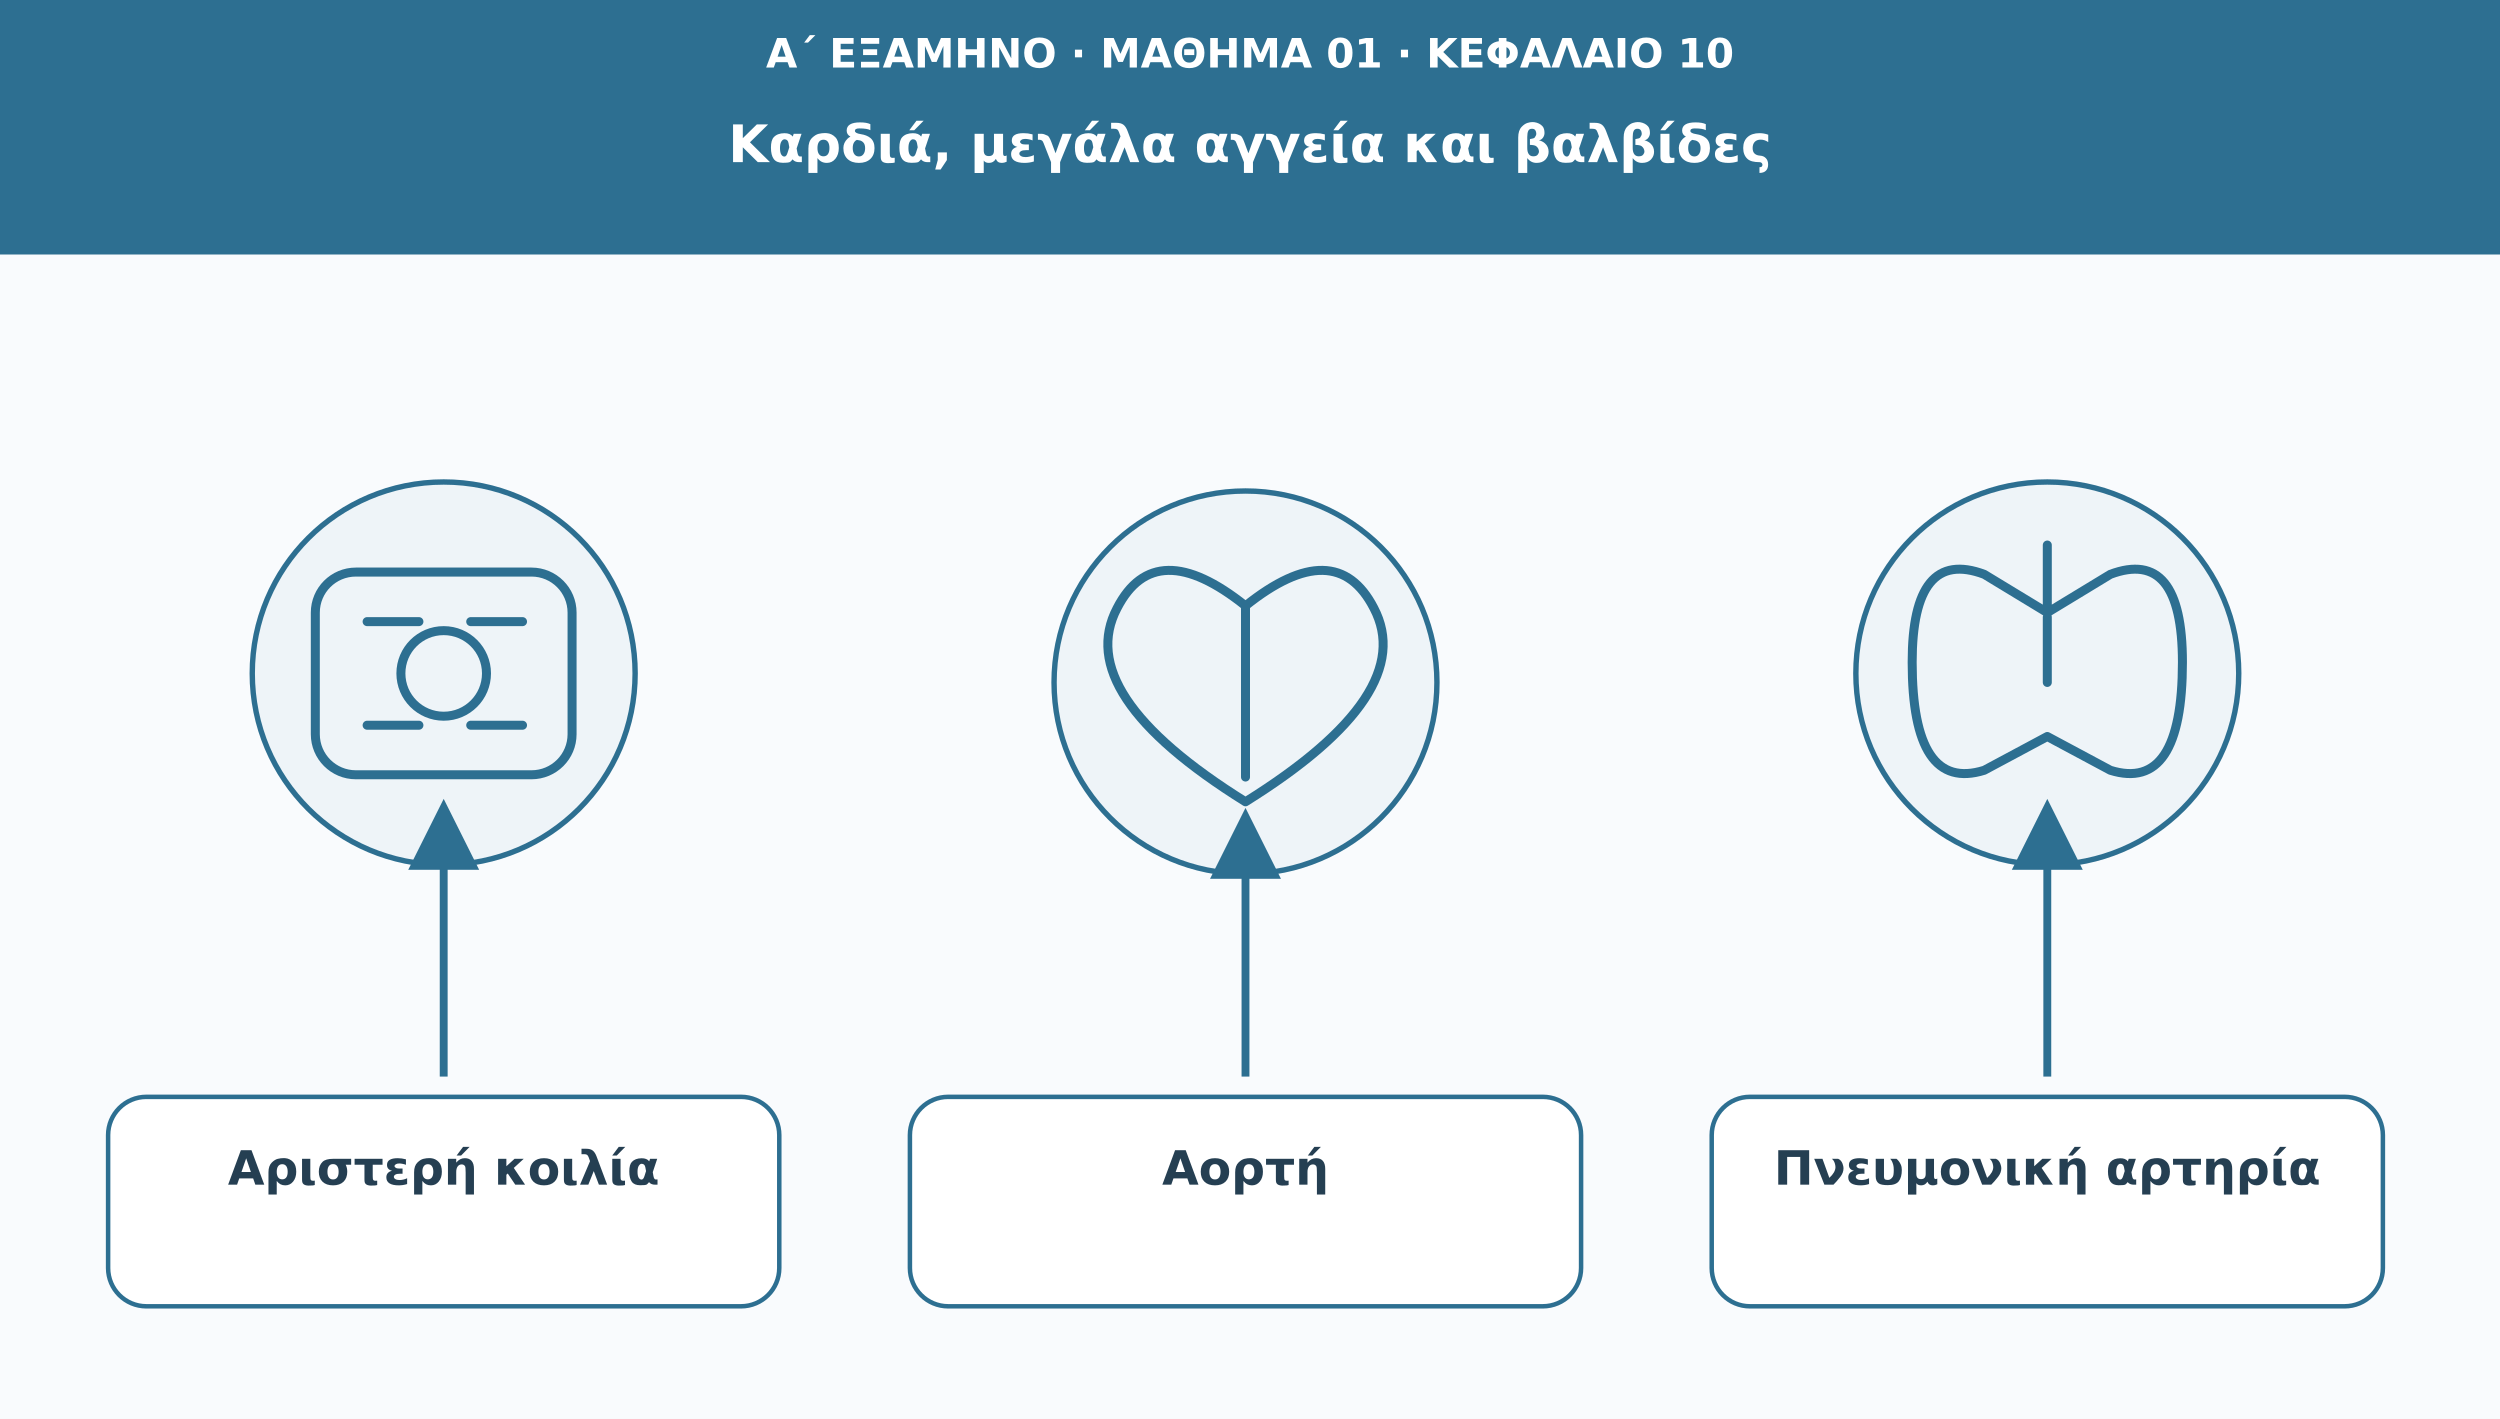
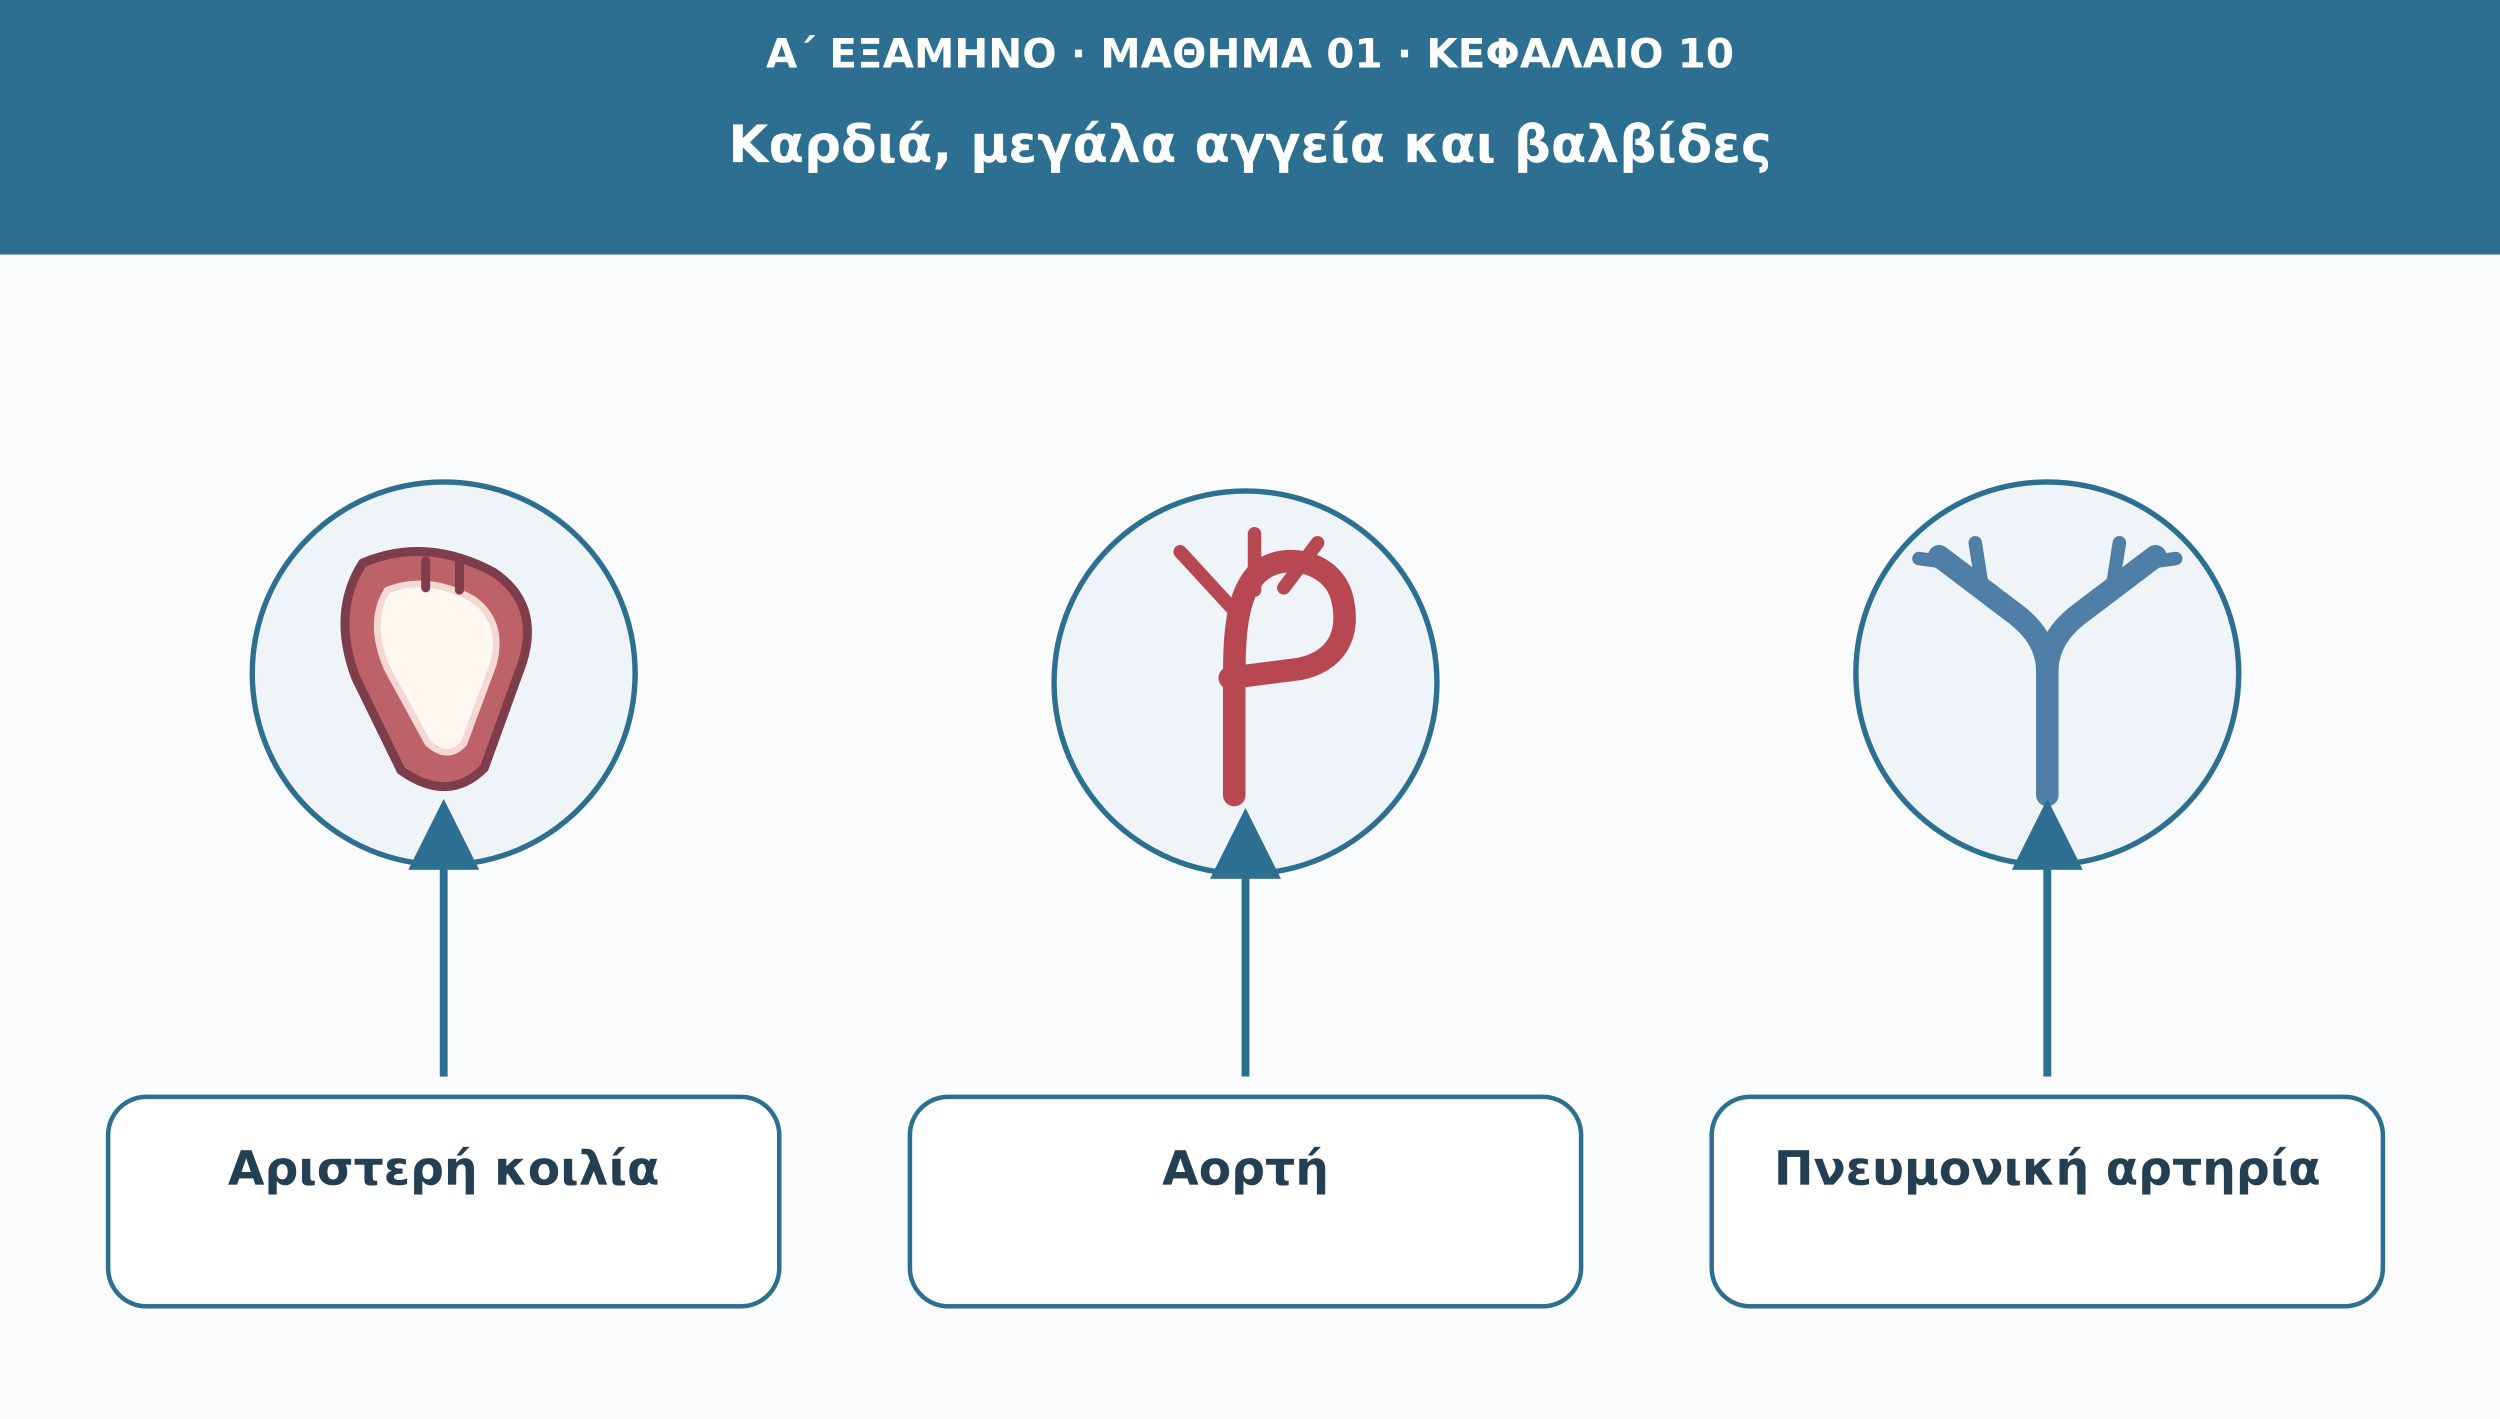
<svg xmlns="http://www.w3.org/2000/svg" viewBox="0 0 1110 630" role="img" aria-labelledby="t d">
  <defs>
    <marker id="arr" viewBox="0 0 10 10" markerWidth="9" markerHeight="9" refX="8" refY="5" orient="auto">
      <path d="M0 0L10 5L0 10Z" fill="#2d6f91" />
    </marker>
  </defs>
  <rect width="1110" height="630" fill="#f9fbfd" />
  <rect width="1110" height="113" fill="#2d6f91" />
  <text x="555" y="30" font-family="DejaVu Sans,Arial,sans-serif" font-size="18" fill="#ffffff" font-weight="690" text-anchor="middle">Α΄ ΕΞΑΜΗΝΟ · ΜΑΘΗΜΑ 01 · ΚΕΦΑΛΑΙΟ 10</text>
  <text x="555" y="72" font-family="DejaVu Sans,Arial,sans-serif" font-size="23" fill="#ffffff" font-weight="720" text-anchor="middle">Καρδιά, μεγάλα αγγεία και βαλβίδες</text>
  <circle cx="197" cy="299" r="85" fill="#eef4f8" stroke="#2d6f91" stroke-width="2.4" />
-   <g transform="translate(197 299)" fill="none" stroke="#2d6f91" stroke-width="4" stroke-linecap="round" stroke-linejoin="round">
-     <rect x="-57" y="-45" width="114" height="90" rx="18" />
-     <circle r="19" />
-     <path d="M-34-23h23m23 0h23m-69 46h23m23 0h23" />
+   <g transform="translate(197 299)" stroke-linejoin="round">
+     <path d="M-36-49Q-8-61 22-45Q43-31 35-5L18 42Q2 58-19 43L-39 2Q-50-27-36-49Z" fill="#bd6268" stroke="#7e3d4a" stroke-width="4" />
+     <path d="M-25-37Q-7-44 13-33Q27-23 22-4L9 31Q2 39-7 31L-25-2Q-34-23-25-37Z" fill="#fff8f0" stroke="#f5d7d4" stroke-width="3" />
+     <path d="M-8-50v12m15-12v13" stroke="#7e3d4a" stroke-width="4" stroke-linecap="round" />
  </g>
  <path d="M197 478L197 361" stroke="#2d6f91" stroke-width="3.5" marker-end="url(#arr)" />
  <rect x="48" y="487" width="298" height="93" rx="17" fill="#ffffff" stroke="#2d6f91" stroke-width="2" />
  <text x="197" y="526" font-family="DejaVu Sans,Arial,sans-serif" font-size="21" fill="#253f52" font-weight="700" text-anchor="middle">Αριστερή κοιλία</text>
  <circle cx="553" cy="303" r="85" fill="#eef4f8" stroke="#2d6f91" stroke-width="2.4" />
-   <g transform="translate(553 303)" fill="none" stroke="#2d6f91" stroke-width="4" stroke-linecap="round" stroke-linejoin="round">
-     <path d="M0 53q-77-48-57-86q17-33 57-1q40-32 57 1q20 38-57 86Z" />
-     <path d="M0-34V42" />
+   <g transform="translate(553 299)" fill="none" stroke="#b74852" stroke-width="10" stroke-linecap="round" stroke-linejoin="round">
+     <path d="M-5 54V5C-5-12-5-32 4-43C14-55 39-51 43-33C47-16 39-5 24-2L-7 2" />
+     <path d="M-6-29L-29-54M4-37L4-62M17-38L32-58" stroke-width="6" />
+   </g>
+   <circle cx="909" cy="299" r="85" fill="#eef4f8" stroke="#2d6f91" stroke-width="2.4" />
+   <g transform="translate(909 299)" fill="none" stroke="#4f7fa6" stroke-width="10" stroke-linecap="round" stroke-linejoin="round">
+     <path d="M0 54V-1Q0-16-15-27L-48-52M0-1Q0-16 15-27L48-52" />
+     <path d="M-29-39L-32-58M-42-49L-57-51M29-39L32-58M42-49L57-51" stroke-width="6" />
  </g>
  <path d="M553 478L553 365" stroke="#2d6f91" stroke-width="3.5" marker-end="url(#arr)" />
  <rect x="404" y="487" width="298" height="93" rx="17" fill="#ffffff" stroke="#2d6f91" stroke-width="2" />
  <text x="553" y="526" font-family="DejaVu Sans,Arial,sans-serif" font-size="21" fill="#253f52" font-weight="700" text-anchor="middle">Αορτή</text>
-   <circle cx="909" cy="299" r="85" fill="#eef4f8" stroke="#2d6f91" stroke-width="2.4" />
-   <g transform="translate(909 299)" fill="none" stroke="#2d6f91" stroke-width="4" stroke-linecap="round" stroke-linejoin="round">
-     <path d="M0-57v30m0 0l-28-17q-32-12-32 39q0 58 32 48l28-15m0-55 28-17q32-12 32 39q0 58-32 48L0 28" />
-     <path d="M0-25v29" />
-   </g>
  <path d="M909 478L909 361" stroke="#2d6f91" stroke-width="3.5" marker-end="url(#arr)" />
  <rect x="760" y="487" width="298" height="93" rx="17" fill="#ffffff" stroke="#2d6f91" stroke-width="2" />
  <text x="909" y="526" font-family="DejaVu Sans,Arial,sans-serif" font-size="21" fill="#253f52" font-weight="700" text-anchor="middle">Πνευμονική αρτηρία</text>
</svg>
